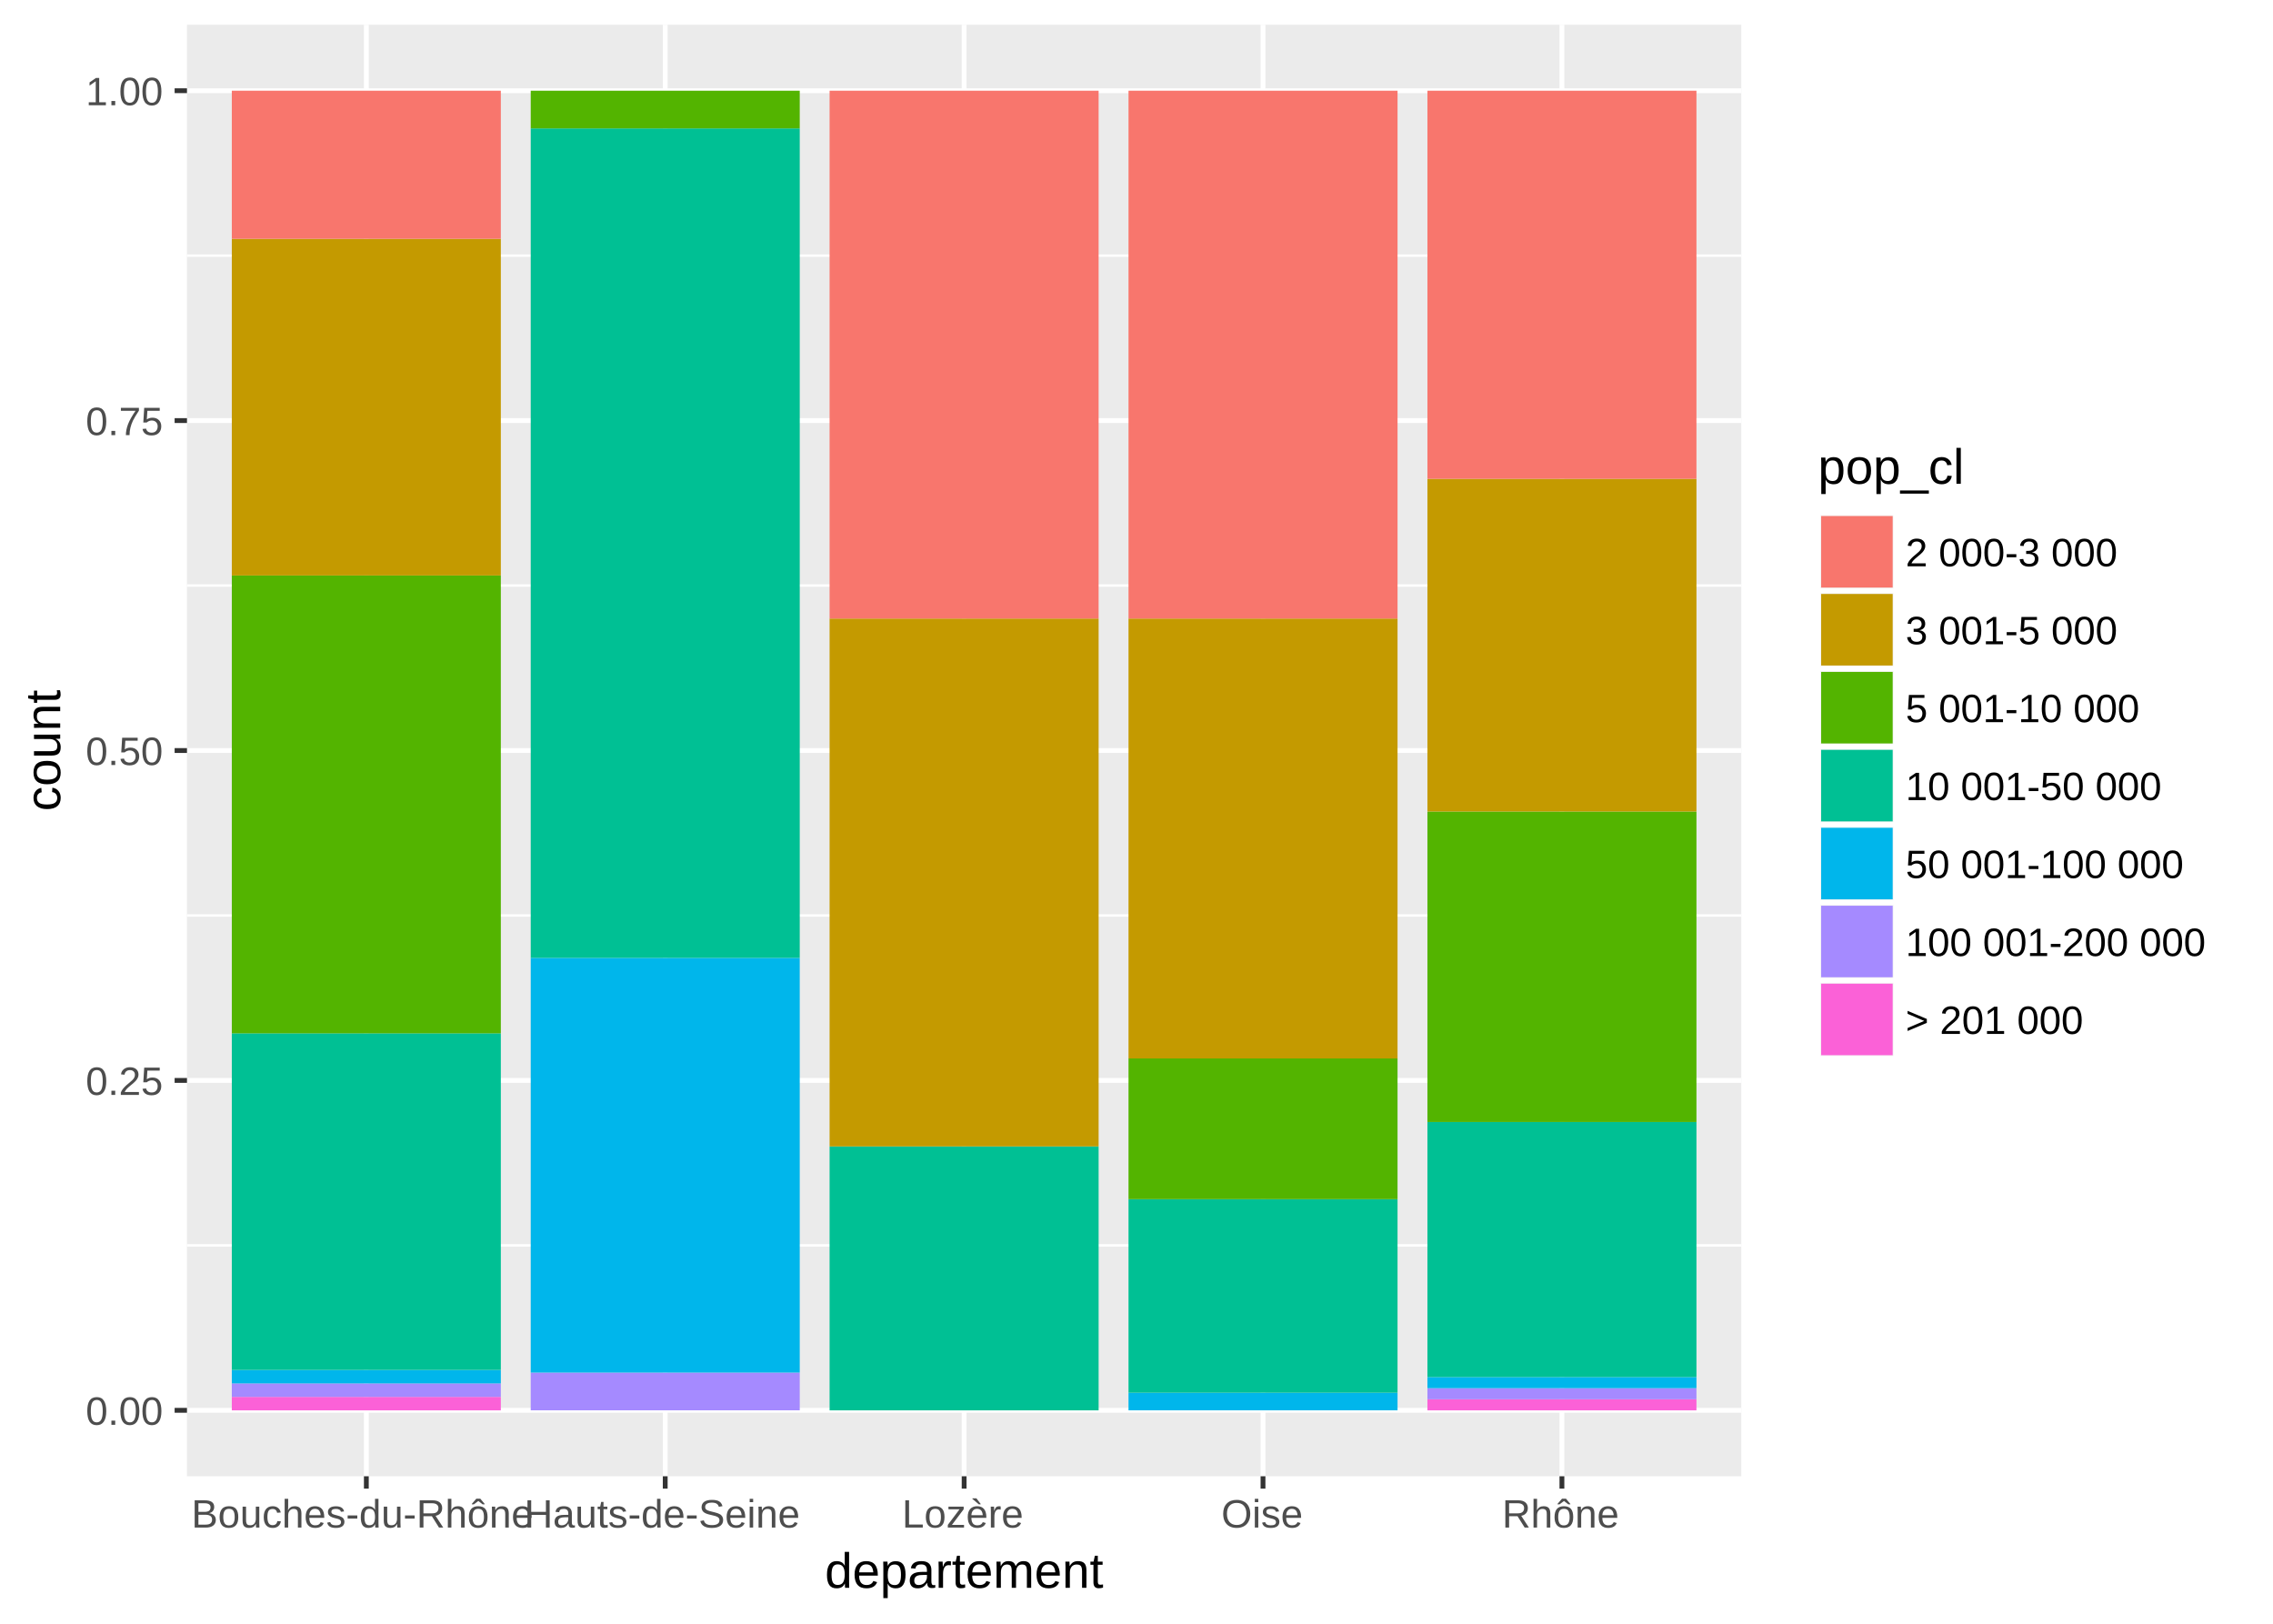
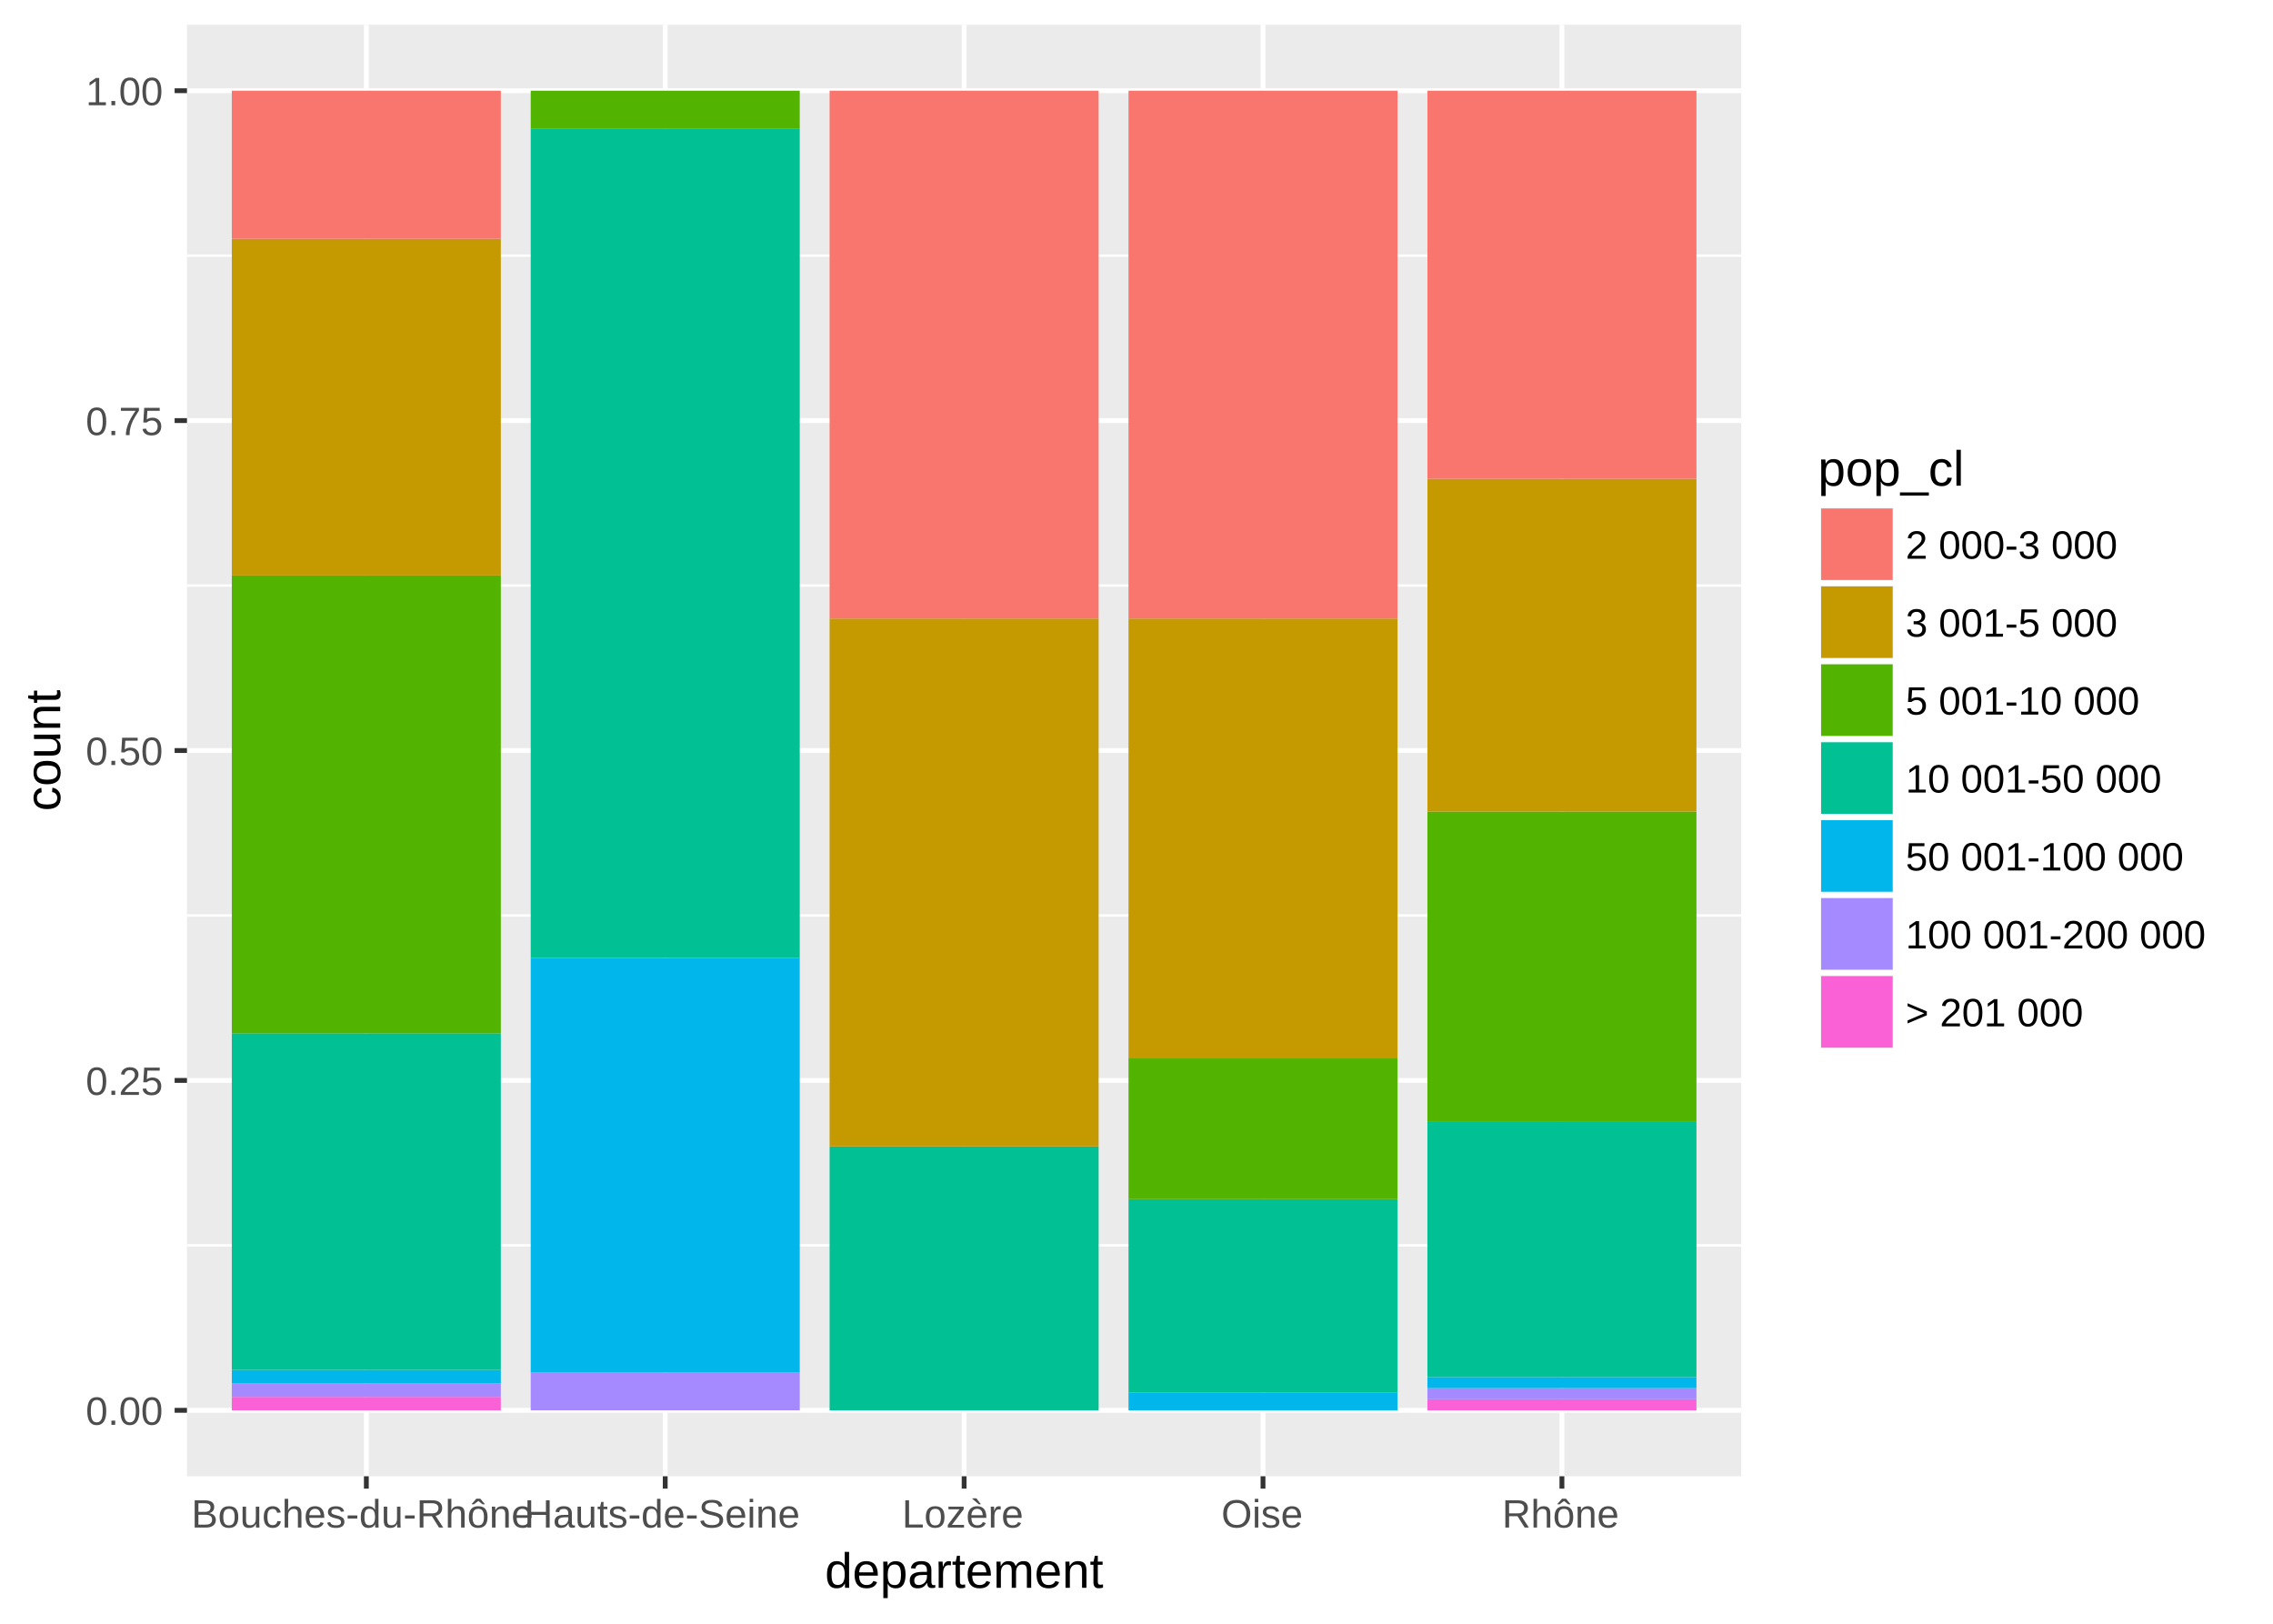
<svg xmlns="http://www.w3.org/2000/svg" viewBox="0 0 504.00 360.00">
  <defs>
    <style type="text/css">
    line, polyline, path, rect, circle {
      fill: none;
      stroke: #000000;
      stroke-linecap: round;
      stroke-linejoin: round;
      stroke-miterlimit: 10.00;
    }
  </style>
  </defs>
  <rect width="100%" height="100%" style="stroke: none; fill: #FFFFFF;" />
  <rect x="0.00" y="0.00" width="504.00" height="360.00" style="stroke-width: 1.07; stroke: #FFFFFF; fill: #FFFFFF;" />
  <defs>
    <clipPath id="cpNDEuNDYyfDM4Ni4wOTV8MzI3LjMxM3w1LjQ3OTQ1">
      <rect x="41.46" y="5.48" width="344.63" height="321.83" />
    </clipPath>
  </defs>
  <rect x="41.46" y="5.48" width="344.63" height="321.83" style="stroke-width: 1.07; stroke: none; fill: #EBEBEB;" clip-path="url(#cpNDEuNDYyfDM4Ni4wOTV8MzI3LjMxM3w1LjQ3OTQ1)" />
  <polyline points="41.46,276.11 386.10,276.11 " style="stroke-width: 0.53; stroke: #FFFFFF; stroke-linecap: butt;" clip-path="url(#cpNDEuNDYyfDM4Ni4wOTV8MzI3LjMxM3w1LjQ3OTQ1)" />
  <polyline points="41.46,202.97 386.10,202.97 " style="stroke-width: 0.53; stroke: #FFFFFF; stroke-linecap: butt;" clip-path="url(#cpNDEuNDYyfDM4Ni4wOTV8MzI3LjMxM3w1LjQ3OTQ1)" />
  <polyline points="41.46,129.82 386.10,129.82 " style="stroke-width: 0.53; stroke: #FFFFFF; stroke-linecap: butt;" clip-path="url(#cpNDEuNDYyfDM4Ni4wOTV8MzI3LjMxM3w1LjQ3OTQ1)" />
  <polyline points="41.46,56.68 386.10,56.68 " style="stroke-width: 0.53; stroke: #FFFFFF; stroke-linecap: butt;" clip-path="url(#cpNDEuNDYyfDM4Ni4wOTV8MzI3LjMxM3w1LjQ3OTQ1)" />
  <polyline points="41.46,312.68 386.10,312.68 " style="stroke-width: 1.07; stroke: #FFFFFF; stroke-linecap: butt;" clip-path="url(#cpNDEuNDYyfDM4Ni4wOTV8MzI3LjMxM3w1LjQ3OTQ1)" />
  <polyline points="41.46,239.54 386.10,239.54 " style="stroke-width: 1.07; stroke: #FFFFFF; stroke-linecap: butt;" clip-path="url(#cpNDEuNDYyfDM4Ni4wOTV8MzI3LjMxM3w1LjQ3OTQ1)" />
  <polyline points="41.46,166.40 386.10,166.40 " style="stroke-width: 1.07; stroke: #FFFFFF; stroke-linecap: butt;" clip-path="url(#cpNDEuNDYyfDM4Ni4wOTV8MzI3LjMxM3w1LjQ3OTQ1)" />
  <polyline points="41.46,93.25 386.10,93.25 " style="stroke-width: 1.07; stroke: #FFFFFF; stroke-linecap: butt;" clip-path="url(#cpNDEuNDYyfDM4Ni4wOTV8MzI3LjMxM3w1LjQ3OTQ1)" />
  <polyline points="41.46,20.11 386.10,20.11 " style="stroke-width: 1.07; stroke: #FFFFFF; stroke-linecap: butt;" clip-path="url(#cpNDEuNDYyfDM4Ni4wOTV8MzI3LjMxM3w1LjQ3OTQ1)" />
  <polyline points="81.23,327.31 81.23,5.48 " style="stroke-width: 1.07; stroke: #FFFFFF; stroke-linecap: butt;" clip-path="url(#cpNDEuNDYyfDM4Ni4wOTV8MzI3LjMxM3w1LjQ3OTQ1)" />
  <polyline points="147.50,327.31 147.50,5.48 " style="stroke-width: 1.07; stroke: #FFFFFF; stroke-linecap: butt;" clip-path="url(#cpNDEuNDYyfDM4Ni4wOTV8MzI3LjMxM3w1LjQ3OTQ1)" />
  <polyline points="213.78,327.31 213.78,5.48 " style="stroke-width: 1.07; stroke: #FFFFFF; stroke-linecap: butt;" clip-path="url(#cpNDEuNDYyfDM4Ni4wOTV8MzI3LjMxM3w1LjQ3OTQ1)" />
  <polyline points="280.05,327.31 280.05,5.48 " style="stroke-width: 1.07; stroke: #FFFFFF; stroke-linecap: butt;" clip-path="url(#cpNDEuNDYyfDM4Ni4wOTV8MzI3LjMxM3w1LjQ3OTQ1)" />
  <polyline points="346.33,327.31 346.33,5.48 " style="stroke-width: 1.07; stroke: #FFFFFF; stroke-linecap: butt;" clip-path="url(#cpNDEuNDYyfDM4Ni4wOTV8MzI3LjMxM3w1LjQ3OTQ1)" />
  <rect x="51.40" y="309.70" width="59.65" height="2.99" style="stroke-width: 1.07; stroke: none; stroke-linecap: butt; fill: #FB61D7;" clip-path="url(#cpNDEuNDYyfDM4Ni4wOTV8MzI3LjMxM3w1LjQ3OTQ1)" />
  <rect x="51.40" y="306.71" width="59.65" height="2.99" style="stroke-width: 1.07; stroke: none; stroke-linecap: butt; fill: #A58AFF;" clip-path="url(#cpNDEuNDYyfDM4Ni4wOTV8MzI3LjMxM3w1LjQ3OTQ1)" />
  <rect x="51.40" y="303.73" width="59.65" height="2.99" style="stroke-width: 1.07; stroke: none; stroke-linecap: butt; fill: #00B6EB;" clip-path="url(#cpNDEuNDYyfDM4Ni4wOTV8MzI3LjMxM3w1LjQ3OTQ1)" />
  <rect x="51.40" y="229.09" width="59.65" height="74.64" style="stroke-width: 1.07; stroke: none; stroke-linecap: butt; fill: #00C094;" clip-path="url(#cpNDEuNDYyfDM4Ni4wOTV8MzI3LjMxM3w1LjQ3OTQ1)" />
  <rect x="51.40" y="127.59" width="59.65" height="101.51" style="stroke-width: 1.07; stroke: none; stroke-linecap: butt; fill: #53B400;" clip-path="url(#cpNDEuNDYyfDM4Ni4wOTV8MzI3LjMxM3w1LjQ3OTQ1)" />
  <rect x="51.40" y="52.95" width="59.65" height="74.64" style="stroke-width: 1.07; stroke: none; stroke-linecap: butt; fill: #C49A00;" clip-path="url(#cpNDEuNDYyfDM4Ni4wOTV8MzI3LjMxM3w1LjQ3OTQ1)" />
  <rect x="51.40" y="20.11" width="59.65" height="32.84" style="stroke-width: 1.07; stroke: none; stroke-linecap: butt; fill: #F8766D;" clip-path="url(#cpNDEuNDYyfDM4Ni4wOTV8MzI3LjMxM3w1LjQ3OTQ1)" />
  <rect x="117.68" y="304.32" width="59.65" height="8.36" style="stroke-width: 1.07; stroke: none; stroke-linecap: butt; fill: #A58AFF;" clip-path="url(#cpNDEuNDYyfDM4Ni4wOTV8MzI3LjMxM3w1LjQ3OTQ1)" />
  <rect x="117.68" y="212.37" width="59.65" height="91.95" style="stroke-width: 1.07; stroke: none; stroke-linecap: butt; fill: #00B6EB;" clip-path="url(#cpNDEuNDYyfDM4Ni4wOTV8MzI3LjMxM3w1LjQ3OTQ1)" />
  <rect x="117.68" y="28.47" width="59.65" height="183.90" style="stroke-width: 1.07; stroke: none; stroke-linecap: butt; fill: #00C094;" clip-path="url(#cpNDEuNDYyfDM4Ni4wOTV8MzI3LjMxM3w1LjQ3OTQ1)" />
  <rect x="117.68" y="20.11" width="59.65" height="8.36" style="stroke-width: 1.07; stroke: none; stroke-linecap: butt; fill: #53B400;" clip-path="url(#cpNDEuNDYyfDM4Ni4wOTV8MzI3LjMxM3w1LjQ3OTQ1)" />
  <rect x="183.95" y="254.17" width="59.65" height="58.52" style="stroke-width: 1.07; stroke: none; stroke-linecap: butt; fill: #00C094;" clip-path="url(#cpNDEuNDYyfDM4Ni4wOTV8MzI3LjMxM3w1LjQ3OTQ1)" />
  <rect x="183.95" y="137.14" width="59.65" height="117.03" style="stroke-width: 1.07; stroke: none; stroke-linecap: butt; fill: #C49A00;" clip-path="url(#cpNDEuNDYyfDM4Ni4wOTV8MzI3LjMxM3w1LjQ3OTQ1)" />
  <rect x="183.95" y="20.11" width="59.65" height="117.03" style="stroke-width: 1.07; stroke: none; stroke-linecap: butt; fill: #F8766D;" clip-path="url(#cpNDEuNDYyfDM4Ni4wOTV8MzI3LjMxM3w1LjQ3OTQ1)" />
  <rect x="250.23" y="308.78" width="59.65" height="3.90" style="stroke-width: 1.07; stroke: none; stroke-linecap: butt; fill: #00B6EB;" clip-path="url(#cpNDEuNDYyfDM4Ni4wOTV8MzI3LjMxM3w1LjQ3OTQ1)" />
  <rect x="250.23" y="265.87" width="59.65" height="42.91" style="stroke-width: 1.07; stroke: none; stroke-linecap: butt; fill: #00C094;" clip-path="url(#cpNDEuNDYyfDM4Ni4wOTV8MzI3LjMxM3w1LjQ3OTQ1)" />
  <rect x="250.23" y="234.66" width="59.65" height="31.21" style="stroke-width: 1.07; stroke: none; stroke-linecap: butt; fill: #53B400;" clip-path="url(#cpNDEuNDYyfDM4Ni4wOTV8MzI3LjMxM3w1LjQ3OTQ1)" />
  <rect x="250.23" y="137.14" width="59.65" height="97.53" style="stroke-width: 1.07; stroke: none; stroke-linecap: butt; fill: #C49A00;" clip-path="url(#cpNDEuNDYyfDM4Ni4wOTV8MzI3LjMxM3w1LjQ3OTQ1)" />
  <rect x="250.23" y="20.11" width="59.65" height="117.03" style="stroke-width: 1.07; stroke: none; stroke-linecap: butt; fill: #F8766D;" clip-path="url(#cpNDEuNDYyfDM4Ni4wOTV8MzI3LjMxM3w1LjQ3OTQ1)" />
  <rect x="316.51" y="310.23" width="59.65" height="2.46" style="stroke-width: 1.07; stroke: none; stroke-linecap: butt; fill: #FB61D7;" clip-path="url(#cpNDEuNDYyfDM4Ni4wOTV8MzI3LjMxM3w1LjQ3OTQ1)" />
  <rect x="316.51" y="307.77" width="59.65" height="2.46" style="stroke-width: 1.07; stroke: none; stroke-linecap: butt; fill: #A58AFF;" clip-path="url(#cpNDEuNDYyfDM4Ni4wOTV8MzI3LjMxM3w1LjQ3OTQ1)" />
  <rect x="316.51" y="305.31" width="59.65" height="2.46" style="stroke-width: 1.07; stroke: none; stroke-linecap: butt; fill: #00B6EB;" clip-path="url(#cpNDEuNDYyfDM4Ni4wOTV8MzI3LjMxM3w1LjQ3OTQ1)" />
  <rect x="316.51" y="248.76" width="59.65" height="56.55" style="stroke-width: 1.07; stroke: none; stroke-linecap: butt; fill: #00C094;" clip-path="url(#cpNDEuNDYyfDM4Ni4wOTV8MzI3LjMxM3w1LjQ3OTQ1)" />
  <rect x="316.51" y="179.92" width="59.65" height="68.84" style="stroke-width: 1.07; stroke: none; stroke-linecap: butt; fill: #53B400;" clip-path="url(#cpNDEuNDYyfDM4Ni4wOTV8MzI3LjMxM3w1LjQ3OTQ1)" />
  <rect x="316.51" y="106.16" width="59.65" height="73.76" style="stroke-width: 1.07; stroke: none; stroke-linecap: butt; fill: #C49A00;" clip-path="url(#cpNDEuNDYyfDM4Ni4wOTV8MzI3LjMxM3w1LjQ3OTQ1)" />
  <rect x="316.51" y="20.11" width="59.65" height="86.05" style="stroke-width: 1.07; stroke: none; stroke-linecap: butt; fill: #F8766D;" clip-path="url(#cpNDEuNDYyfDM4Ni4wOTV8MzI3LjMxM3w1LjQ3OTQ1)" />
  <defs>
    <clipPath id="cpMHw1MDR8MzYwfDA=">
      <rect x="0.00" y="0.00" width="504.00" height="360.00" />
    </clipPath>
  </defs>
  <g clip-path="url(#cpMHw1MDR8MzYwfDA=)">
    <text x="19.01" y="315.90" style="font-size: 8.80px; fill: #4D4D4D; font-family: Arial;" textLength="17.52px" lengthAdjust="spacingAndGlyphs">0.00</text>
  </g>
  <g clip-path="url(#cpMHw1MDR8MzYwfDA=)">
    <text x="19.01" y="242.76" style="font-size: 8.80px; fill: #4D4D4D; font-family: Arial;" textLength="17.52px" lengthAdjust="spacingAndGlyphs">0.25</text>
  </g>
  <g clip-path="url(#cpMHw1MDR8MzYwfDA=)">
    <text x="19.01" y="169.62" style="font-size: 8.80px; fill: #4D4D4D; font-family: Arial;" textLength="17.52px" lengthAdjust="spacingAndGlyphs">0.50</text>
  </g>
  <g clip-path="url(#cpMHw1MDR8MzYwfDA=)">
    <text x="19.01" y="96.47" style="font-size: 8.80px; fill: #4D4D4D; font-family: Arial;" textLength="17.52px" lengthAdjust="spacingAndGlyphs">0.75</text>
  </g>
  <g clip-path="url(#cpMHw1MDR8MzYwfDA=)">
    <text x="19.01" y="23.33" style="font-size: 8.80px; fill: #4D4D4D; font-family: Arial;" textLength="17.52px" lengthAdjust="spacingAndGlyphs">1.00</text>
  </g>
  <polyline points="38.72,312.68 41.46,312.68 " style="stroke-width: 1.07; stroke: #333333; stroke-linecap: butt;" clip-path="url(#cpMHw1MDR8MzYwfDA=)" />
  <polyline points="38.72,239.54 41.46,239.54 " style="stroke-width: 1.07; stroke: #333333; stroke-linecap: butt;" clip-path="url(#cpMHw1MDR8MzYwfDA=)" />
  <polyline points="38.72,166.40 41.46,166.40 " style="stroke-width: 1.07; stroke: #333333; stroke-linecap: butt;" clip-path="url(#cpMHw1MDR8MzYwfDA=)" />
  <polyline points="38.72,93.25 41.46,93.25 " style="stroke-width: 1.07; stroke: #333333; stroke-linecap: butt;" clip-path="url(#cpMHw1MDR8MzYwfDA=)" />
  <polyline points="38.72,20.11 41.46,20.11 " style="stroke-width: 1.07; stroke: #333333; stroke-linecap: butt;" clip-path="url(#cpMHw1MDR8MzYwfDA=)" />
  <polyline points="81.23,330.05 81.23,327.31 " style="stroke-width: 1.07; stroke: #333333; stroke-linecap: butt;" clip-path="url(#cpMHw1MDR8MzYwfDA=)" />
  <polyline points="147.50,330.05 147.50,327.31 " style="stroke-width: 1.07; stroke: #333333; stroke-linecap: butt;" clip-path="url(#cpMHw1MDR8MzYwfDA=)" />
  <polyline points="213.78,330.05 213.78,327.31 " style="stroke-width: 1.07; stroke: #333333; stroke-linecap: butt;" clip-path="url(#cpMHw1MDR8MzYwfDA=)" />
  <polyline points="280.05,330.05 280.05,327.31 " style="stroke-width: 1.07; stroke: #333333; stroke-linecap: butt;" clip-path="url(#cpMHw1MDR8MzYwfDA=)" />
  <polyline points="346.33,330.05 346.33,327.31 " style="stroke-width: 1.07; stroke: #333333; stroke-linecap: butt;" clip-path="url(#cpMHw1MDR8MzYwfDA=)" />
  <g clip-path="url(#cpMHw1MDR8MzYwfDA=)">
    <text x="42.45" y="338.68" style="font-size: 8.80px; fill: #4D4D4D; font-family: Arial;" textLength="77.55px" lengthAdjust="spacingAndGlyphs">Bouches-du-Rhône</text>
  </g>
  <g clip-path="url(#cpMHw1MDR8MzYwfDA=)">
    <text x="116.24" y="338.68" style="font-size: 8.80px; fill: #4D4D4D; font-family: Arial;" textLength="62.53px" lengthAdjust="spacingAndGlyphs">Hauts-de-Seine</text>
  </g>
  <g clip-path="url(#cpMHw1MDR8MzYwfDA=)">
    <text x="200.02" y="338.68" style="font-size: 8.80px; fill: #4D4D4D; font-family: Arial;" textLength="27.52px" lengthAdjust="spacingAndGlyphs">Lozère</text>
  </g>
  <g clip-path="url(#cpMHw1MDR8MzYwfDA=)">
    <text x="270.80" y="338.68" style="font-size: 8.80px; fill: #4D4D4D; font-family: Arial;" textLength="18.51px" lengthAdjust="spacingAndGlyphs">Oise</text>
  </g>
  <g clip-path="url(#cpMHw1MDR8MzYwfDA=)">
    <text x="333.07" y="338.68" style="font-size: 8.80px; fill: #4D4D4D; font-family: Arial;" textLength="26.52px" lengthAdjust="spacingAndGlyphs">Rhône</text>
  </g>
  <g clip-path="url(#cpMHw1MDR8MzYwfDA=)">
    <text x="182.90" y="352.04" style="font-size: 11.00px; font-family: Arial;" textLength="61.76px" lengthAdjust="spacingAndGlyphs">departement</text>
  </g>
  <g clip-path="url(#cpMHw1MDR8MzYwfDA=)">
    <text transform="translate(13.35,179.85) rotate(-90)" style="font-size: 11.00px; font-family: Arial;" textLength="26.91px" lengthAdjust="spacingAndGlyphs">count</text>
  </g>
-   <rect x="397.43" y="92.46" width="101.09" height="147.87" style="stroke-width: 1.07; stroke: none; fill: #FFFFFF;" clip-path="url(#cpMHw1MDR8MzYwfDA=)" />
+   <rect x="397.43" y="94.14" width="101.09" height="144.52" style="stroke-width: 1.07; stroke: none; fill: #FFFFFF;" clip-path="url(#cpMHw1MDR8MzYwfDA=)" />
  <g clip-path="url(#cpMHw1MDR8MzYwfDA=)">
-     <text x="403.10" y="107.26" style="font-size: 11.00px; font-family: Arial;" textLength="32.41px" lengthAdjust="spacingAndGlyphs">pop_cl</text>
+     <text x="403.10" y="107.69" style="font-size: 11.00px; font-family: Arial;" textLength="32.41px" lengthAdjust="spacingAndGlyphs">pop_cl</text>
  </g>
-   <rect x="403.10" y="113.70" width="17.28" height="17.28" style="stroke-width: 1.07; stroke: #FFFFFF; fill: #F2F2F2;" clip-path="url(#cpMHw1MDR8MzYwfDA=)" />
-   <rect x="403.81" y="114.41" width="15.86" height="15.86" style="stroke-width: 1.07; stroke: none; stroke-linejoin: miter; fill: #F8766D;" clip-path="url(#cpMHw1MDR8MzYwfDA=)" />
-   <rect x="403.10" y="130.98" width="17.28" height="17.28" style="stroke-width: 1.07; stroke: #FFFFFF; fill: #F2F2F2;" clip-path="url(#cpMHw1MDR8MzYwfDA=)" />
-   <rect x="403.81" y="131.69" width="15.86" height="15.86" style="stroke-width: 1.07; stroke: none; stroke-linejoin: miter; fill: #C49A00;" clip-path="url(#cpMHw1MDR8MzYwfDA=)" />
-   <rect x="403.10" y="148.26" width="17.28" height="17.28" style="stroke-width: 1.07; stroke: #FFFFFF; fill: #F2F2F2;" clip-path="url(#cpMHw1MDR8MzYwfDA=)" />
-   <rect x="403.81" y="148.97" width="15.86" height="15.86" style="stroke-width: 1.07; stroke: none; stroke-linejoin: miter; fill: #53B400;" clip-path="url(#cpMHw1MDR8MzYwfDA=)" />
-   <rect x="403.10" y="165.54" width="17.28" height="17.28" style="stroke-width: 1.07; stroke: #FFFFFF; fill: #F2F2F2;" clip-path="url(#cpMHw1MDR8MzYwfDA=)" />
-   <rect x="403.81" y="166.25" width="15.86" height="15.86" style="stroke-width: 1.07; stroke: none; stroke-linejoin: miter; fill: #00C094;" clip-path="url(#cpMHw1MDR8MzYwfDA=)" />
-   <rect x="403.10" y="182.82" width="17.28" height="17.28" style="stroke-width: 1.07; stroke: #FFFFFF; fill: #F2F2F2;" clip-path="url(#cpMHw1MDR8MzYwfDA=)" />
-   <rect x="403.81" y="183.53" width="15.86" height="15.86" style="stroke-width: 1.07; stroke: none; stroke-linejoin: miter; fill: #00B6EB;" clip-path="url(#cpMHw1MDR8MzYwfDA=)" />
-   <rect x="403.10" y="200.10" width="17.28" height="17.28" style="stroke-width: 1.07; stroke: #FFFFFF; fill: #F2F2F2;" clip-path="url(#cpMHw1MDR8MzYwfDA=)" />
-   <rect x="403.81" y="200.81" width="15.86" height="15.86" style="stroke-width: 1.07; stroke: none; stroke-linejoin: miter; fill: #A58AFF;" clip-path="url(#cpMHw1MDR8MzYwfDA=)" />
-   <rect x="403.10" y="217.38" width="17.28" height="17.28" style="stroke-width: 1.07; stroke: #FFFFFF; fill: #F2F2F2;" clip-path="url(#cpMHw1MDR8MzYwfDA=)" />
-   <rect x="403.81" y="218.09" width="15.86" height="15.86" style="stroke-width: 1.07; stroke: none; stroke-linejoin: miter; fill: #FB61D7;" clip-path="url(#cpMHw1MDR8MzYwfDA=)" />
+   <rect x="403.10" y="112.03" width="17.28" height="17.28" style="stroke-width: 1.07; stroke: #FFFFFF; fill: #F2F2F2;" clip-path="url(#cpMHw1MDR8MzYwfDA=)" />
+   <rect x="403.81" y="112.73" width="15.86" height="15.86" style="stroke-width: 1.07; stroke: none; stroke-linejoin: miter; fill: #F8766D;" clip-path="url(#cpMHw1MDR8MzYwfDA=)" />
+   <rect x="403.10" y="129.31" width="17.28" height="17.28" style="stroke-width: 1.07; stroke: #FFFFFF; fill: #F2F2F2;" clip-path="url(#cpMHw1MDR8MzYwfDA=)" />
+   <rect x="403.81" y="130.01" width="15.86" height="15.86" style="stroke-width: 1.07; stroke: none; stroke-linejoin: miter; fill: #C49A00;" clip-path="url(#cpMHw1MDR8MzYwfDA=)" />
+   <rect x="403.10" y="146.59" width="17.28" height="17.28" style="stroke-width: 1.07; stroke: #FFFFFF; fill: #F2F2F2;" clip-path="url(#cpMHw1MDR8MzYwfDA=)" />
+   <rect x="403.81" y="147.29" width="15.86" height="15.86" style="stroke-width: 1.07; stroke: none; stroke-linejoin: miter; fill: #53B400;" clip-path="url(#cpMHw1MDR8MzYwfDA=)" />
+   <rect x="403.10" y="163.87" width="17.28" height="17.28" style="stroke-width: 1.07; stroke: #FFFFFF; fill: #F2F2F2;" clip-path="url(#cpMHw1MDR8MzYwfDA=)" />
+   <rect x="403.81" y="164.57" width="15.86" height="15.86" style="stroke-width: 1.07; stroke: none; stroke-linejoin: miter; fill: #00C094;" clip-path="url(#cpMHw1MDR8MzYwfDA=)" />
+   <rect x="403.10" y="181.15" width="17.28" height="17.28" style="stroke-width: 1.07; stroke: #FFFFFF; fill: #F2F2F2;" clip-path="url(#cpMHw1MDR8MzYwfDA=)" />
+   <rect x="403.81" y="181.85" width="15.86" height="15.86" style="stroke-width: 1.07; stroke: none; stroke-linejoin: miter; fill: #00B6EB;" clip-path="url(#cpMHw1MDR8MzYwfDA=)" />
+   <rect x="403.10" y="198.43" width="17.28" height="17.28" style="stroke-width: 1.07; stroke: #FFFFFF; fill: #F2F2F2;" clip-path="url(#cpMHw1MDR8MzYwfDA=)" />
+   <rect x="403.81" y="199.13" width="15.86" height="15.86" style="stroke-width: 1.07; stroke: none; stroke-linejoin: miter; fill: #A58AFF;" clip-path="url(#cpMHw1MDR8MzYwfDA=)" />
+   <rect x="403.10" y="215.71" width="17.28" height="17.28" style="stroke-width: 1.07; stroke: #FFFFFF; fill: #F2F2F2;" clip-path="url(#cpMHw1MDR8MzYwfDA=)" />
+   <rect x="403.81" y="216.41" width="15.86" height="15.86" style="stroke-width: 1.07; stroke: none; stroke-linejoin: miter; fill: #FB61D7;" clip-path="url(#cpMHw1MDR8MzYwfDA=)" />
  <g clip-path="url(#cpMHw1MDR8MzYwfDA=)">
-     <text x="422.54" y="125.56" style="font-size: 8.80px; font-family: Arial;" textLength="48.04px" lengthAdjust="spacingAndGlyphs">2 000-3 000</text>
+     <text x="422.54" y="123.88" style="font-size: 8.80px; font-family: Arial;" textLength="48.04px" lengthAdjust="spacingAndGlyphs">2 000-3 000</text>
  </g>
  <g clip-path="url(#cpMHw1MDR8MzYwfDA=)">
-     <text x="422.54" y="142.84" style="font-size: 8.80px; font-family: Arial;" textLength="48.04px" lengthAdjust="spacingAndGlyphs">3 001-5 000</text>
+     <text x="422.54" y="141.16" style="font-size: 8.80px; font-family: Arial;" textLength="48.04px" lengthAdjust="spacingAndGlyphs">3 001-5 000</text>
  </g>
  <g clip-path="url(#cpMHw1MDR8MzYwfDA=)">
-     <text x="422.54" y="160.12" style="font-size: 8.80px; font-family: Arial;" textLength="53.05px" lengthAdjust="spacingAndGlyphs">5 001-10 000</text>
+     <text x="422.54" y="158.44" style="font-size: 8.80px; font-family: Arial;" textLength="53.05px" lengthAdjust="spacingAndGlyphs">5 001-10 000</text>
  </g>
  <g clip-path="url(#cpMHw1MDR8MzYwfDA=)">
-     <text x="422.54" y="177.40" style="font-size: 8.80px; font-family: Arial;" textLength="58.05px" lengthAdjust="spacingAndGlyphs">10 001-50 000</text>
+     <text x="422.54" y="175.72" style="font-size: 8.80px; font-family: Arial;" textLength="58.05px" lengthAdjust="spacingAndGlyphs">10 001-50 000</text>
  </g>
  <g clip-path="url(#cpMHw1MDR8MzYwfDA=)">
-     <text x="422.54" y="194.68" style="font-size: 8.80px; font-family: Arial;" textLength="63.06px" lengthAdjust="spacingAndGlyphs">50 001-100 000</text>
+     <text x="422.54" y="193.00" style="font-size: 8.80px; font-family: Arial;" textLength="63.06px" lengthAdjust="spacingAndGlyphs">50 001-100 000</text>
  </g>
  <g clip-path="url(#cpMHw1MDR8MzYwfDA=)">
-     <text x="422.54" y="211.96" style="font-size: 8.80px; font-family: Arial;" textLength="68.06px" lengthAdjust="spacingAndGlyphs">100 001-200 000</text>
+     <text x="422.54" y="210.28" style="font-size: 8.80px; font-family: Arial;" textLength="68.06px" lengthAdjust="spacingAndGlyphs">100 001-200 000</text>
  </g>
  <g clip-path="url(#cpMHw1MDR8MzYwfDA=)">
-     <text x="422.54" y="229.24" style="font-size: 8.80px; font-family: Arial;" textLength="40.29px" lengthAdjust="spacingAndGlyphs">&gt; 201 000</text>
+     <text x="422.54" y="227.56" style="font-size: 8.80px; font-family: Arial;" textLength="40.29px" lengthAdjust="spacingAndGlyphs">&gt; 201 000</text>
  </g>
</svg>
